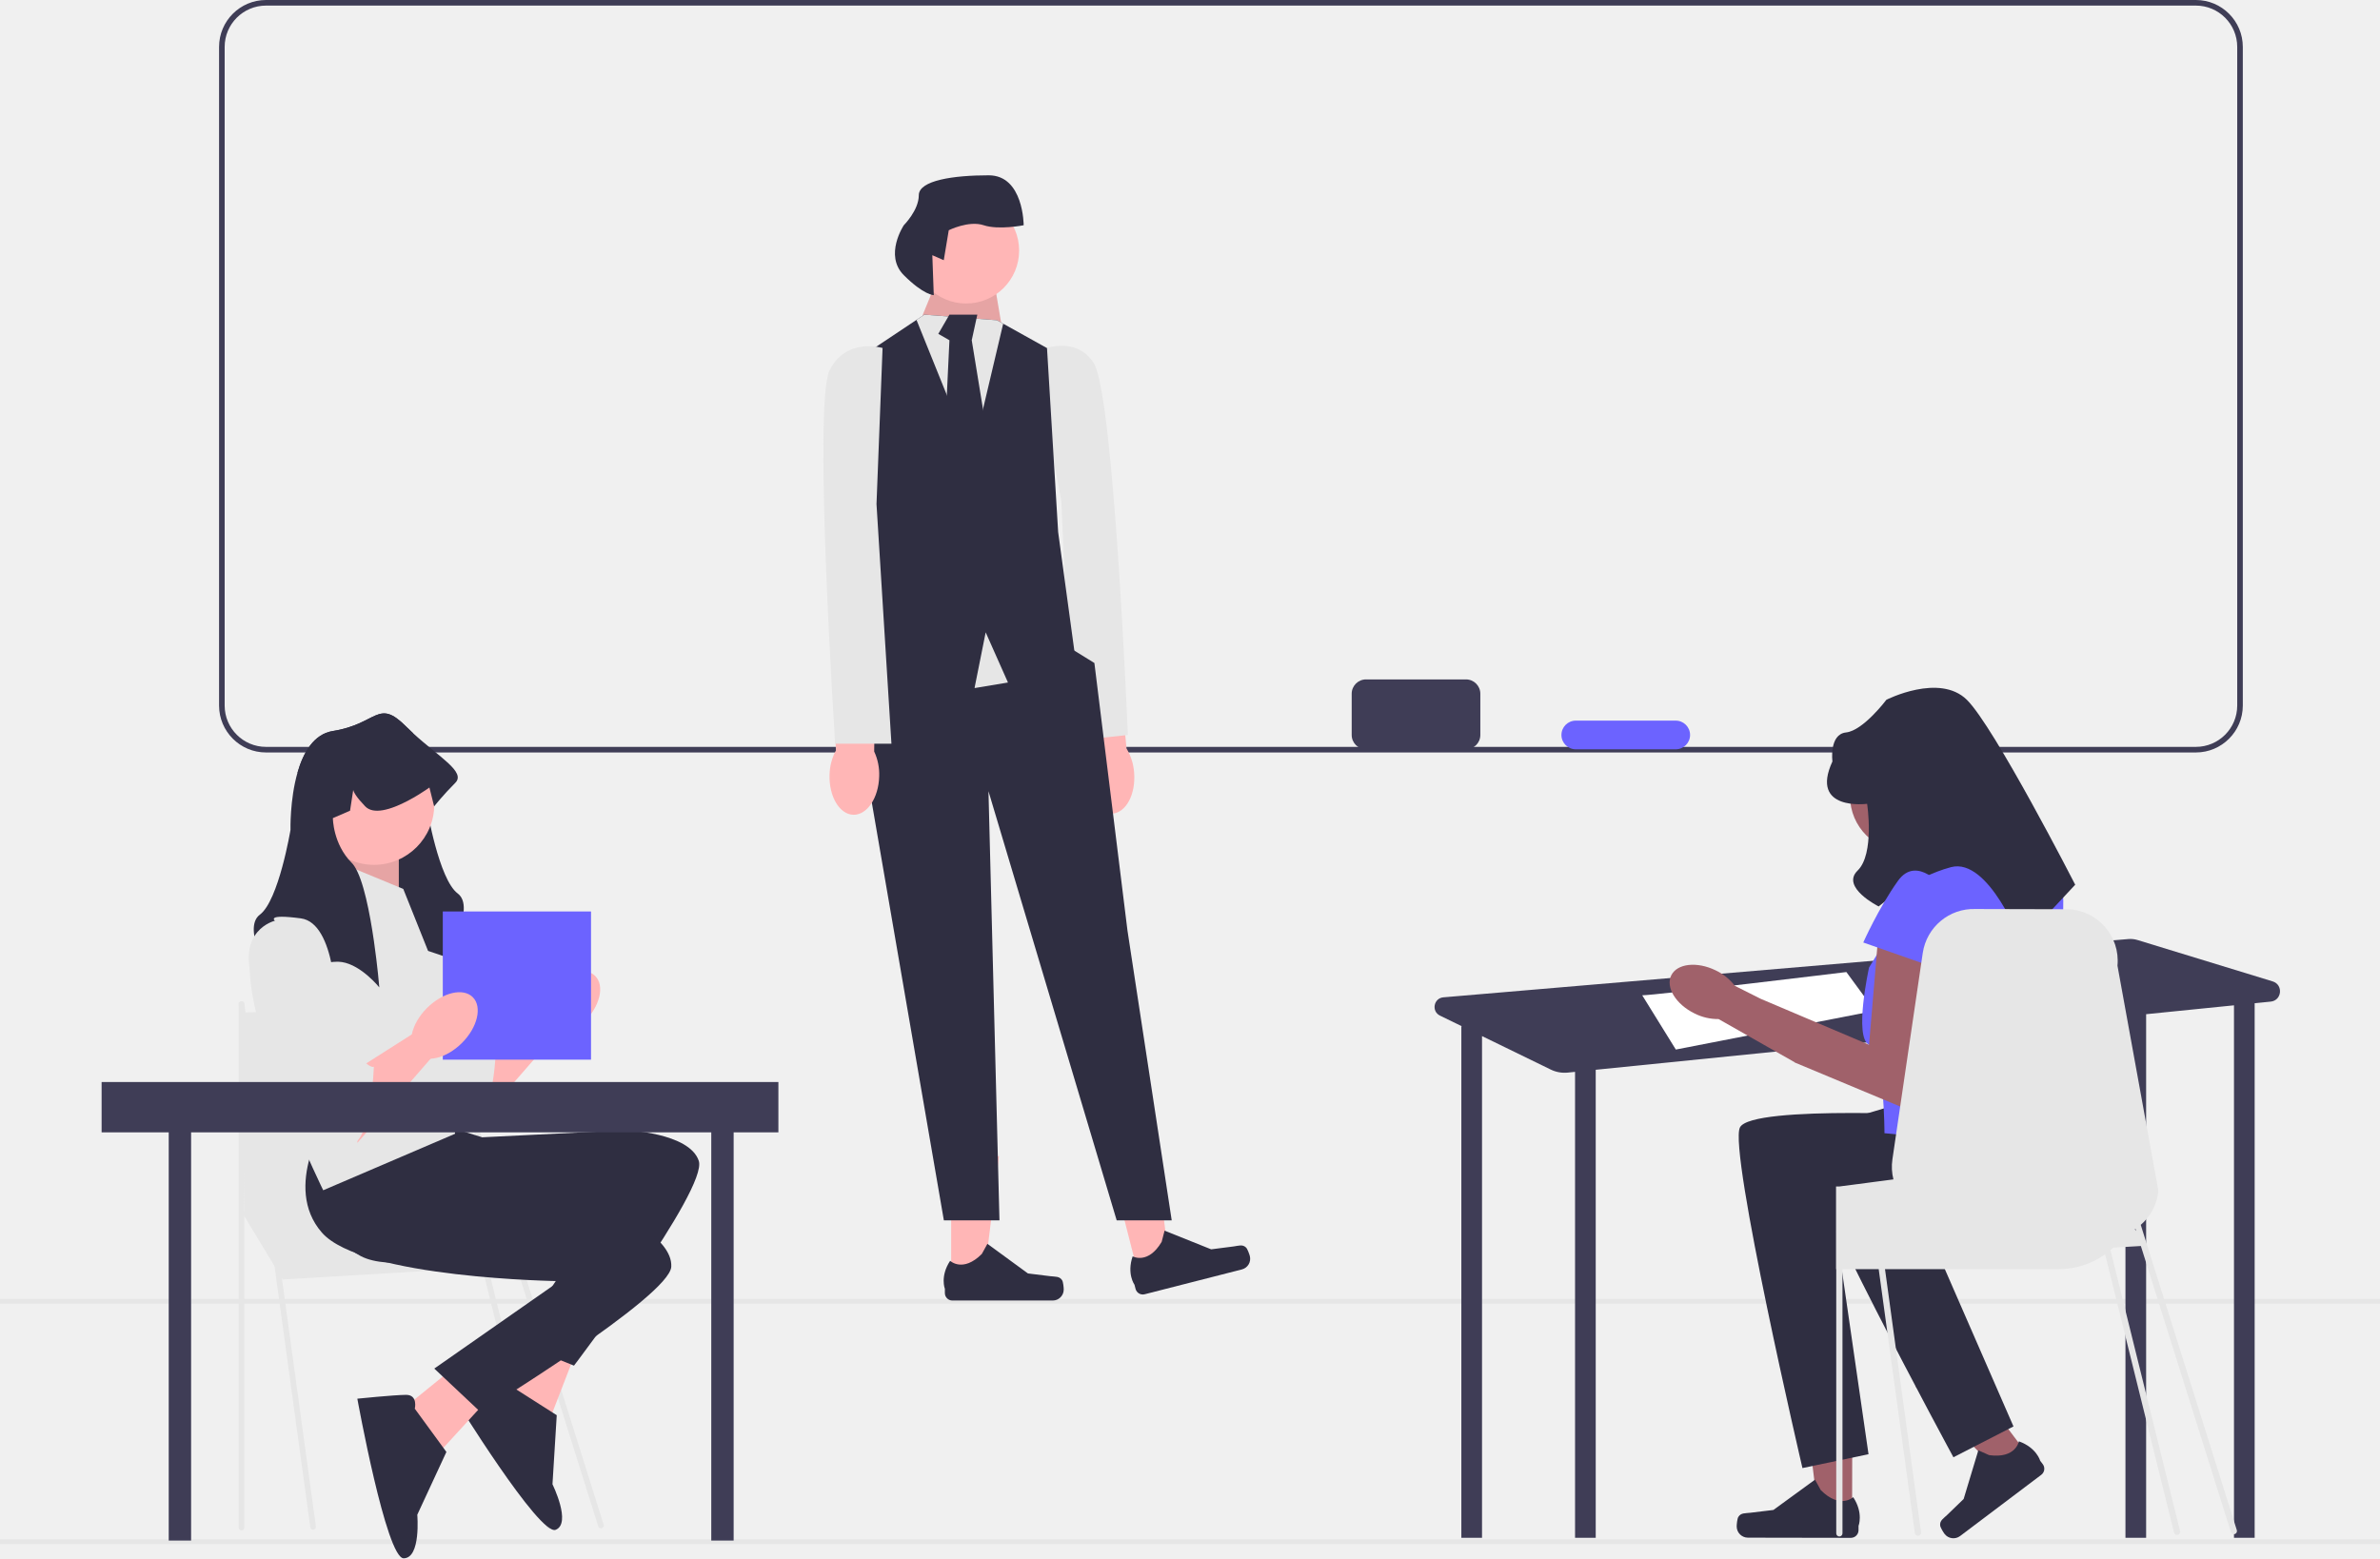
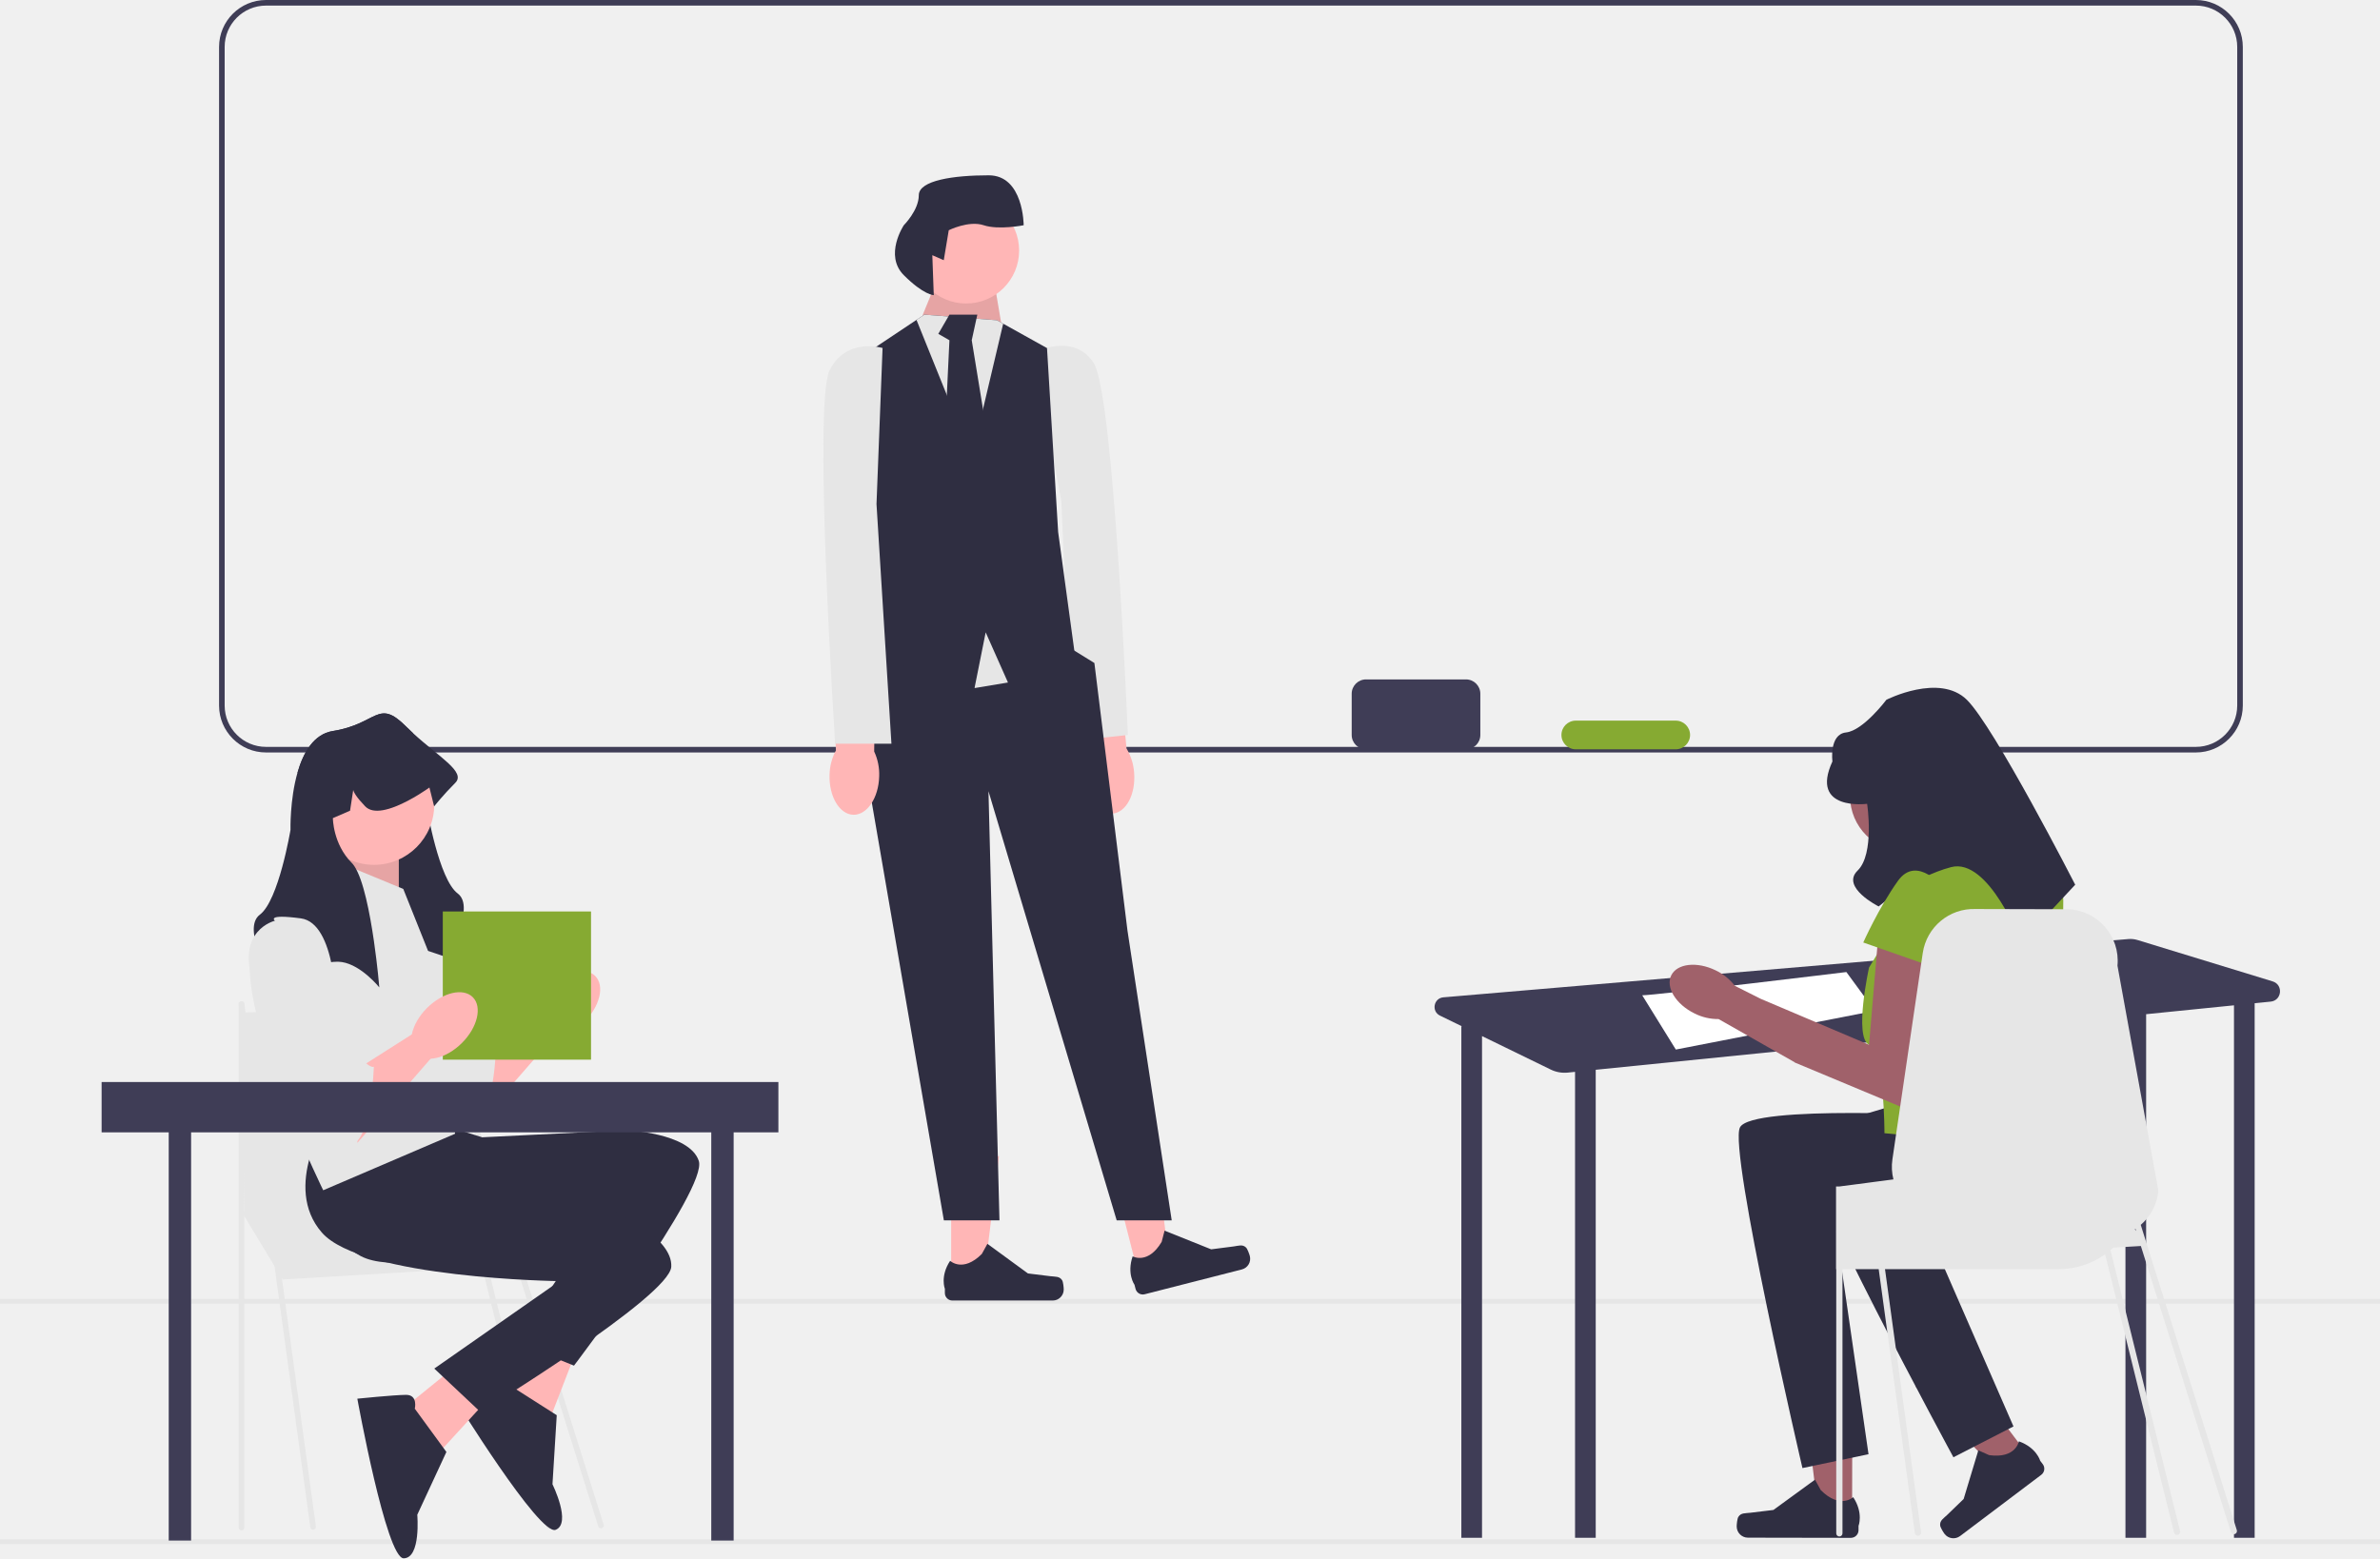
<svg xmlns="http://www.w3.org/2000/svg" width="851.034" height="557.347" viewBox="0 0 851.034 557.347">
  <path d="M785.204,269.129H95.109c-9.25,0-16.775-7.525-16.775-16.776V16.775c0-9.25,7.525-16.775,16.775-16.775H785.204c9.25,0,16.775,7.525,16.775,16.775V252.353c0,9.251-7.525,16.776-16.775,16.776ZM95.109,2c-8.147,0-14.775,6.628-14.775,14.775V252.353c0,8.147,6.628,14.776,14.775,14.776H785.204c8.147,0,14.775-6.629,14.775-14.776V16.775c0-8.147-6.628-14.775-14.775-14.775H95.109Z" fill="#3f3d56" />
  <rect id="uuid-dac6dc9f-03bc-4283-a90c-97bcdcbf45dc" y="550.557" width="851.034" height="1.683" fill="#e6e6e6" />
  <rect id="uuid-2f9646f7-bb94-4523-8d2e-fd8f0877664c" y="464.557" width="851.034" height="1.683" fill="#e6e6e6" />
  <g>
-     <path id="uuid-bb35f39c-94aa-41c4-b5d9-34ca9a9e88f1-288" d="M387.84,277.792c.611,7.68,5.069,13.59,9.957,13.2,4.887-.39,8.353-6.931,7.74-14.613-.203-3.072-1.138-6.051-2.728-8.688l-3-32.507-15.225,1.733,4.574,31.863c-1.153,2.856-1.605,5.946-1.318,9.013Z" fill="#ffb6b6" />
+     <path id="uuid-bb35f39c-94aa-41c4-b5d9-34ca9a9e88f1-606" d="M387.84,277.792c.611,7.68,5.069,13.59,9.957,13.2,4.887-.39,8.353-6.931,7.74-14.613-.203-3.072-1.138-6.051-2.728-8.688l-3-32.507-15.225,1.733,4.574,31.863c-1.153,2.856-1.605,5.946-1.318,9.013Z" fill="#ffb6b6" />
    <path d="M369.653,126.133s14.232-7.534,21.448,3.725c7.216,11.258,12.197,133.021,12.197,133.021l-20.002,2.135-3.792-85.803-9.852-53.078Z" fill="#e6e6e6" />
    <g>
      <polygon points="340.114 458.204 351.701 458.203 357.213 413.509 340.112 413.51 340.114 458.204" fill="#ffb6b6" />
      <path d="M379.814,457.941h0c.361,.608,.551,2.569,.551,3.275h0c0,2.172-1.761,3.933-3.933,3.933h-35.885c-1.482,0-2.683-1.201-2.683-2.683v-1.494s-1.775-4.49,1.88-10.025c0,0,4.542,4.334,11.33-2.454l2.002-3.626,14.489,10.596,8.031,.989c1.757,.216,3.315-.034,4.218,1.489h0Z" fill="#2f2e41" />
    </g>
    <g>
      <polygon points="407.168 456.286 418.395 453.417 412.674 408.749 396.104 412.983 407.168 456.286" fill="#ffb6b6" />
      <path d="M445.568,446.205h0c.5,.499,1.17,2.352,1.345,3.037h0c.538,2.104-.733,4.246-2.837,4.784l-34.768,8.882c-1.436,.367-2.897-.5-3.264-1.935l-.37-1.448s-2.831-3.911-.66-10.178c0,0,5.474,3.074,10.37-5.182l1.042-4.009,16.661,6.681,8.026-1.03c1.756-.225,3.203-.853,4.456,.398l0-0Z" fill="#2f2e41" />
    </g>
    <polygon points="330.527 116.525 329.978 112.538 336.508 96.59 354.449 94.597 358.323 117.428 330.527 116.525" fill="#ffb6b6" />
    <polygon points="330.527 116.525 329.978 112.538 336.508 96.59 354.449 94.597 358.323 117.428 330.527 116.525" opacity=".1" />
    <polygon points="309.596 229.158 301.622 251.086 307.602 263.047 337.505 436.481 357.385 436.481 353.453 282.982 399.303 436.481 418.979 436.481 403.157 332.82 391.329 237.132 384.155 232.7 349.466 213.21 309.596 229.158" fill="#2f2e41" />
    <polygon points="360.43 244.109 348.469 246.102 332.521 208.226 368.404 208.226 360.43 244.109" fill="#e6e6e6" />
    <polygon points="384.352 234.141 360.43 244.109 352.456 226.167 348.469 246.102 306.605 232.626 312.586 208.226 306.605 128.486 327.717 114.412 330.527 112.538 356.443 114.532 358.715 115.768 374.384 124.499 378.371 190.285 384.352 234.141" fill="#2f2e41" />
    <polygon points="358.715 115.768 347.472 163.372 327.717 114.412 330.527 112.538 356.443 114.532 358.715 115.768" fill="#e6e6e6" />
    <polygon points="339.498 112.538 335.511 119.405 339.498 121.694 337.505 163.496 345.479 174.337 353.453 158.315 347.472 121.694 349.466 112.538 339.498 112.538" fill="#2f2e41" />
    <circle cx="345.479" cy="89.613" r="18.938" fill="#ffb6b6" />
    <path d="M333.376,91.274l4.092,1.786,1.786-10.715s7.143-3.572,12.501-1.786,14.287,0,14.287,0c0,0,0-17.858-12.501-17.858s-25.002,1.786-25.002,7.143-5.358,10.715-5.358,10.715c0,0-7.143,10.715,0,17.858,7.143,7.143,10.715,7.143,10.715,7.143l-.52-14.287Z" fill="#2f2e41" />
-     <path id="uuid-97233535-ec91-4408-928f-bf1e5273ca3e-289" d="M296.629,277.232c-.208,7.701,3.598,14.051,8.499,14.183s9.041-6.005,9.248-13.709c.125-3.076-.489-6.138-1.79-8.928l.468-32.642-15.323,.107,1.166,32.168c-1.45,2.717-2.227,5.742-2.268,8.822Z" fill="#ffb6b6" />
+     <path id="uuid-97233535-ec91-4408-928f-bf1e5273ca3e-607" d="M296.629,277.232c-.208,7.701,3.598,14.051,8.499,14.183s9.041-6.005,9.248-13.709c.125-3.076-.489-6.138-1.79-8.928l.468-32.642-15.323,.107,1.166,32.168c-1.45,2.717-2.227,5.742-2.268,8.822Z" fill="#ffb6b6" />
    <path d="M315.586,124.462s-12.958-3.987-18.938,7.974c-5.98,11.961,1.994,133.564,1.994,133.564h20.115l-5.339-85.72,2.168-55.818Z" fill="#e6e6e6" />
  </g>
  <g>
    <path d="M812.657,351.008l-48.322-14.792c-1.069-.327-2.19-.447-3.304-.352l-244.902,20.843c-3.492,.297-4.369,5.007-1.219,6.542l7.845,3.822h-.209v182.952h7.392v-179.452l24.586,11.978c1.881,.916,3.98,1.291,6.062,1.08l2.616-.264v166.659h7.392v-167.405l189.42-19.133v186.539h7.392v-187.285l31.416-3.173v190.459h7.392v-191.205l5.731-.579c4.024-.406,4.579-6.046,.712-7.229Z" fill="#3f3d56" />
    <path d="M587.226,355.982c4.62,0,72.996-8.316,72.996-8.316l10.164,13.86-71.148,13.86-12.012-19.404Z" fill="#fff" />
    <g>
      <polygon points="662.269 542.917 650.39 542.895 644.818 497.064 662.35 497.096 662.269 542.917" fill="#a0616a" />
      <path d="M621.57,542.577h0c-.371,.622-.57,2.633-.571,3.357h0c-.004,2.227,1.798,4.035,4.025,4.039l36.789,.063c1.519,.003,2.753-1.227,2.755-2.746l.003-1.532s1.828-4.6-1.909-10.281c0,0-4.665,4.435-11.611-2.536l-2.046-3.721-14.873,10.838-8.235,.999c-1.802,.219-3.398-.04-4.327,1.519h-0Z" fill="#2f2e41" />
    </g>
    <g>
      <polygon points="726.027 521.605 716.655 528.674 684.925 495.887 698.759 485.453 726.027 521.605" fill="#a0616a" />
      <path d="M693.757,545.615h0c.079,.712,1.122,2.414,1.553,2.986h0c1.325,1.757,3.824,2.107,5.581,.781l29.024-21.895c1.198-.904,1.437-2.609,.533-3.807l-.912-1.208s-1.304-4.715-7.637-6.961c0,0-1.03,6.277-10.661,4.928l-3.831-1.712-5.253,17.411-5.892,5.7c-1.289,1.247-2.702,1.995-2.504,3.778l-0,0Z" fill="#2f2e41" />
    </g>
    <path d="M701.2,284.74c0,10.955-8.881,19.835-19.835,19.835-10.955,0-19.835-8.881-19.835-19.835s8.881-19.835,19.835-19.835,19.835,8.881,19.835,19.835Z" fill="#a0616a" />
    <path d="M699.331,399.107s-73.032-4.134-77.166,4.134,22.348,121.833,22.348,121.833l23.627-4.952-11.526-79.677s60.943,16.14,69.211-3.151c8.268-19.291,5.888-26.475,5.888-26.475l-32.382-11.713Z" fill="#2f2e41" />
    <path d="M718.043,385.229s-71.524,15.333-73.323,24.4,53.781,111.581,53.781,111.581l21.475-11.025-32.192-73.789s63.042-.557,65.912-21.348c2.87-20.791-1.326-27.089-1.326-27.089l-34.327-2.729Z" fill="#2f2e41" />
-     <path d="M726.202,307.472h-34.362l-23.512,38.583s-5.512,24.933,0,27.624c5.512,2.691,5.512,31.628,5.512,31.628l57.874,5.512s8.268-86.811,5.512-95.079c-2.756-8.268-11.024-8.268-11.024-8.268Z" fill="#6c63ff" />
+     <path d="M726.202,307.472h-34.362l-23.512,38.583s-5.512,24.933,0,27.624c5.512,2.691,5.512,31.628,5.512,31.628l57.874,5.512s8.268-86.811,5.512-95.079c-2.756-8.268-11.024-8.268-11.024-8.268Z" fill="#86aa32" />
    <path d="M671.772,332.965l-3.445,40.715-38.747-16.445-9.248-4.651c-1.811-2.362-4.162-4.256-6.855-5.523-6.697-3.264-13.807-2.455-15.884,1.805-2.077,4.261,1.667,10.36,8.363,13.622,2.658,1.341,5.599,2.025,8.576,1.996l27.058,15.368,.032-.06,.12,.214,42.432,17.722,9.763-53.449-22.165-11.315Z" fill="#a0616a" />
    <path d="M667.638,287.492s-20.669,2.756-12.402-15.158c0,0-1.261-9.711,4.882-10.367s14.41-11.68,14.41-11.68c0,0,18.955-9.646,28.769,0,9.814,9.646,38.751,66.142,38.751,66.142l-19.291,20.669s-11.598-30.489-25.09-26.957c-13.493,3.532-25.894,14.062-25.894,14.062,0,0-13.693-6.853-7.535-12.825,6.157-5.973,3.401-23.886,3.401-23.886Z" fill="#2f2e41" />
-     <path d="M695.197,317.807s-9.646-12.402-16.536-2.756c-6.89,9.646-12.402,22.047-12.402,22.047l27.559,9.646,1.378-28.937Z" fill="#6c63ff" />
+     <path d="M695.197,317.807s-9.646-12.402-16.536-2.756c-6.89,9.646-12.402,22.047-12.402,22.047l27.559,9.646,1.378-28.937Z" fill="#86aa32" />
    <path d="M799.836,547.279l-32.019-101.77,.005-0h.074l-.129-.166-.003-.004-2.281-7.249,.001-.001c3.474-2.994,5.84-7.272,6.311-12.197l-14.636-80.499c1.007-10.571-7.096-19.811-17.713-20.189l-33.024-.083c-9.388-.333-17.519,6.449-18.887,15.745l-.73,4.934-10.118,68.829c-.37,2.476-.222,4.916,.36,7.198l-7.281,.952-2.208,.296-8.732,1.137-.028,.009-1.09,.139h-1.183v29.568h.074v94.507c0,.61,.499,1.109,1.109,1.109,.619,0,1.118-.499,1.118-1.109v-94.507h12.954l12.927,94.396c.083,.554,.554,.961,1.109,.961,.046,0,.102,0,.148-.009,.61-.083,1.035-.647,.952-1.257l-12.881-94.091h62.157c6.172,0,11.891-1.959,16.547-5.312l24.645,99.535c.128,.504,.581,.838,1.078,.838,.091,0,.183-.011,.275-.034,.596-.152,.956-.758,.804-1.353l-24.883-100.497c.331-.276,.662-.57,.975-.873l9.893-.582,32.186,102.3c.149,.475,.588,.779,1.061,.779,.111,0,.223-.017,.334-.052,.586-.185,.912-.81,.728-1.396Zm-36.468-107.61c.083-.046,.157-.102,.231-.148l.001-0,.238,.756-.469-.607Z" fill="#e6e6e6" />
  </g>
  <g>
    <g>
      <polygon points="171.565 374.775 193.114 361.071 201.875 366.355 171.565 401.183 171.565 374.775" fill="#ffb6b6" />
      <path d="M142.097,321.733s-14.313,3.368-7.577,22.732,28.626,59.778,35.361,57.252c6.736-2.526,7.577-27.784,7.577-27.784,0,0-.842,.842-4.21-2.526-3.368-3.368-3.368-1.83-3.368-5.546s-2.755-6.47-2.755-6.47l-3.139-6.507s0-30.31-12.629-31.994c-12.629-1.684-9.261,.842-9.261,.842Z" fill="#e6e6e6" />
      <ellipse cx="202.717" cy="359.199" rx="14.313" ry="8.84" transform="translate(-194.6175 248.5495) rotate(-45)" fill="#ffb6b6" />
    </g>
    <g>
      <polygon points="86.348 433.29 101.052 457.628 186.741 452.557 163.925 423.149 86.348 433.29" fill="#e6e6e6" />
      <path d="M111.952,547.12c-.499,0-.934-.368-1.003-.876l-25.605-187.007c-.076-.555,.312-1.067,.867-1.142,.555-.08,1.066,.312,1.142,.867l25.605,187.007c.076,.555-.312,1.067-.867,1.142-.047,.006-.093,.009-.139,.009Z" fill="#e6e6e6" />
      <path d="M86.348,547.358c-.56,0-1.014-.454-1.014-1.014v-187.209c0-.56,.454-1.014,1.014-1.014,.56,0,1.014,.454,1.014,1.014v187.209c0,.56-.454,1.014-1.014,1.014Z" fill="#e6e6e6" />
      <path d="M214.882,546.613c-.431,0-.831-.277-.967-.71l-60.591-192.584c-.168-.534,.129-1.104,.663-1.272,.534-.167,1.104,.129,1.272,.663l60.591,192.584c.168,.534-.129,1.104-.663,1.272-.101,.032-.204,.047-.305,.047Z" fill="#e6e6e6" />
      <path d="M196.374,546.85c-.453,0-.865-.305-.982-.764l-42.084-169.969c-.138-.543,.19-1.095,.733-1.233,.544-.137,1.095,.19,1.233,.733l42.084,169.969c.138,.543-.19,1.095-.733,1.233-.084,.021-.168,.031-.251,.031Z" fill="#e6e6e6" />
      <polygon points="86.348 362.117 156.573 361.037 169.502 434.811 87.362 434.811 86.348 362.117" fill="#e6e6e6" />
    </g>
    <g>
      <polygon points="194.266 470.597 176.568 501.755 197.117 506.279 205.684 484.118 194.266 470.597" fill="#ffb6b6" />
      <path d="M182.925,495.873s-.688-5.081-4.731-3.469-15.711,7.605-15.711,7.605c0,0,30.434,49.451,36.209,47.147,5.776-2.304-1.138-16.282-1.138-16.282l1.526-24.709-16.155-10.293Z" fill="#2f2e41" />
      <path d="M115.997,410.136s-6.315,29.047,13.05,39.15c19.365,10.103,85.457-14.734,85.457-14.734l-30.31,45.415,21.049,8.469s47.991-63.146,44.623-73.249c-3.368-10.103-26.1-10.945-26.1-10.945l-51.358,2.526-13.471-4.21-42.939,7.577Z" fill="#2f2e41" />
    </g>
    <g>
      <polygon points="168.084 484.425 140.261 507.008 157.755 518.699 173.798 501.174 168.084 484.425" fill="#ffb6b6" />
      <path d="M148.322,503.842s1.208-4.983-3.144-4.952-17.402,1.367-17.402,1.367c0,0,10.353,57.135,16.571,57.091,6.218-.044,4.865-15.58,4.865-15.58l10.412-22.459-11.302-15.466Z" fill="#2f2e41" />
      <path d="M117.181,399.629s-16.451,24.758-2.091,41.215c14.361,16.457,84.96,17.372,84.96,17.372l-44.758,31.272,16.524,15.548s67.678-41.354,68.218-51.99c.54-10.636-20.328-19.692-20.328-19.692l-48.757-16.336-11.016-8.823-42.753-8.567Z" fill="#2f2e41" />
    </g>
    <path d="M159.443,342.284s-15.997-5.894-23.574-5.894c-.724,0-1.44,.084-2.155,.236-4.85,1.027-9.312,5.195-11.45,7.468-.834,.892-1.313,1.49-1.313,1.49,0,0,.051-.581,.152-1.6,.497-5.355,2.332-22.926,5.624-34.174,1.179-4.016,2.534-7.224,4.092-8.781,3.629-3.637,5.304-7.998,6.079-11.248,.657-2.787,.657-4.749,.657-4.749l-6.138-2.644-1.137-7.426c-.202,.876-1.137,2.585-4.277,5.86-.269,.278-.564,.514-.876,.716-4.53,2.846-13.766-2.105-18.742-5.22,2.071-7.199,5.826-13.783,12.646-14.86,15.997-2.526,15.997-11.787,26.1-1.684,.834,.834,1.675,1.633,2.517,2.408,3.233,6.18,4.412,14.465,4.833,20.223,.303,4.033,.227,6.837,.227,6.837,0,0,4.21,25.258,10.945,30.31,6.736,5.052-4.21,22.732-4.21,22.732Z" fill="#2f2e41" />
    <polygon points="128.292 301.871 116.915 318.558 142.605 325.446 142.605 301.871 128.292 301.871" fill="#ffb6b6" />
    <polygon points="128.292 301.871 116.915 318.558 142.605 325.446 142.605 301.871 128.292 301.871" opacity=".1" />
    <path d="M144.202,317.944l-24.416-10.103s-32.836,14.313-30.31,42.097c2.526,27.784,26.1,75.775,26.1,75.775l47.149-20.207-5.052-53.884-13.471-33.678Z" fill="#e6e6e6" />
    <circle cx="133.734" cy="287.78" r="21.541" fill="#ffb6b6" />
    <path d="M162.811,279.981c-4.21,4.21-7.577,8.419-7.577,8.419l-1.684-6.736s-.387,.286-1.069,.741c-2.669,1.819-9.834,6.39-15.584,7.375-2.559,.438-4.833,.16-6.315-1.381-3.14-3.275-4.075-4.984-4.277-5.86l-1.137,7.426-6.138,2.644s0,9.244,6.736,15.997c.328,.328,.648,.732,.96,1.204,3.216,4.85,5.523,16.721,6.988,26.816,1.297,8.975,1.92,16.536,1.92,16.536,0,0-6.373-7.982-13.37-9.068-.387-.059-.775-.101-1.162-.109-.126-.017-.261-.017-.387-.017-7.577,0-23.574,5.894-23.574,5.894,0,0-10.945-17.681-4.21-22.732,6.736-5.052,10.945-30.31,10.945-30.31,0,0-.278-10.811,2.509-20.501,2.071-7.199,5.826-13.783,12.646-14.86,15.997-2.526,15.997-11.787,26.1-1.684,.834,.834,1.675,1.633,2.517,2.408,9.413,8.655,19.028,13.934,15.163,17.799Z" fill="#2f2e41" />
    <rect x="60.334" y="393" width="8" height="158" fill="#3f3d56" />
    <rect x="254.334" y="393" width="8" height="158" fill="#3f3d56" />
-     <rect x="158.334" y="326" width="53" height="53" fill="#6c63ff" />
+     <rect x="158.334" y="326" width="53" height="53" fill="#86aa32" />
    <g>
      <polygon points="127.784 382.352 149.333 368.648 158.094 373.933 127.784 408.761 127.784 382.352" fill="#ffb6b6" />
      <path d="M98.316,329.31s-14.313,3.368-7.577,22.732c6.736,19.365,28.626,59.778,35.361,57.252,6.736-2.526,7.577-27.784,7.577-27.784,0,0-.842,.842-4.21-2.526-3.368-3.368-3.368-1.83-3.368-5.546s-2.755-6.47-2.755-6.47l-3.139-6.507s0-30.31-12.629-31.994c-12.629-1.684-9.261,.842-9.261,.842Z" fill="#e6e6e6" />
      <ellipse cx="158.936" cy="366.776" rx="14.313" ry="8.84" transform="translate(-212.7987 219.8111) rotate(-45)" fill="#ffb6b6" />
    </g>
    <rect x="36.334" y="387" width="242" height="18" fill="#3f3d56" />
  </g>
  <rect x="483.334" y="243" width="46" height="25" rx="5.13" ry="5.13" fill="#3f3d56" />
-   <rect x="558.334" y="257.74" width="46" height="10.26" rx="5.13" ry="5.13" fill="#6c63ff" />
+   <rect x="558.334" y="257.74" width="46" height="10.26" rx="5.13" ry="5.13" fill="#86aa32" />
</svg>
